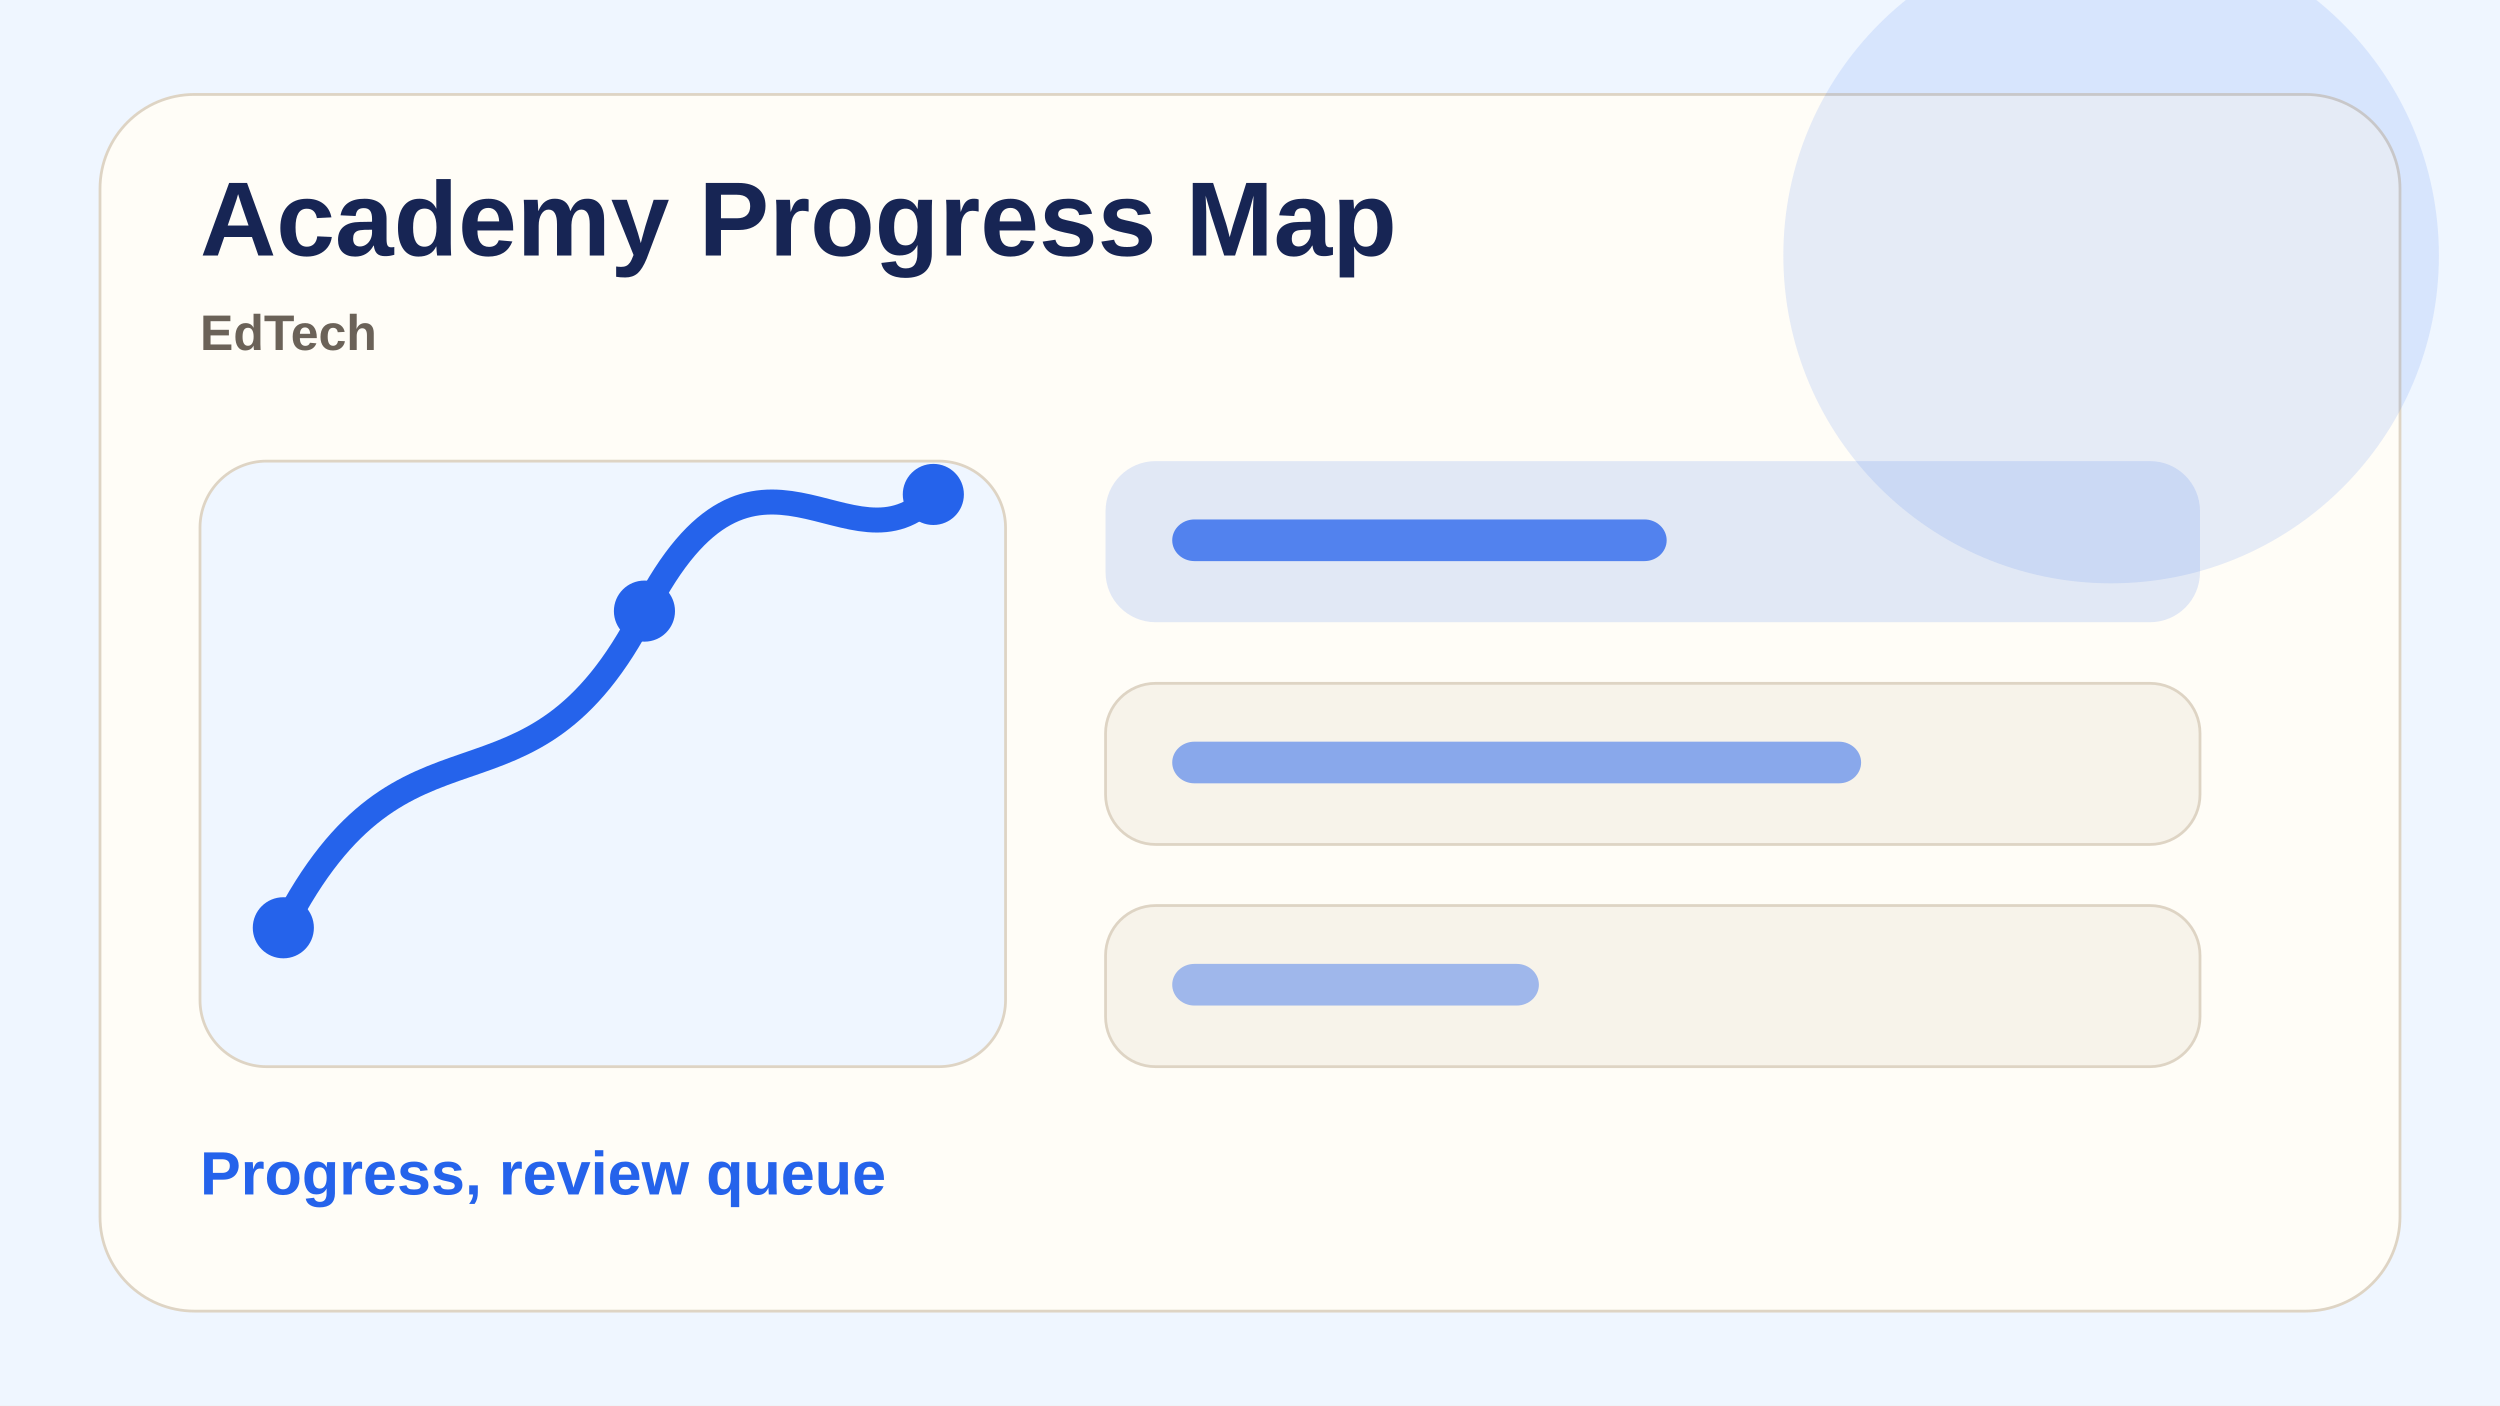
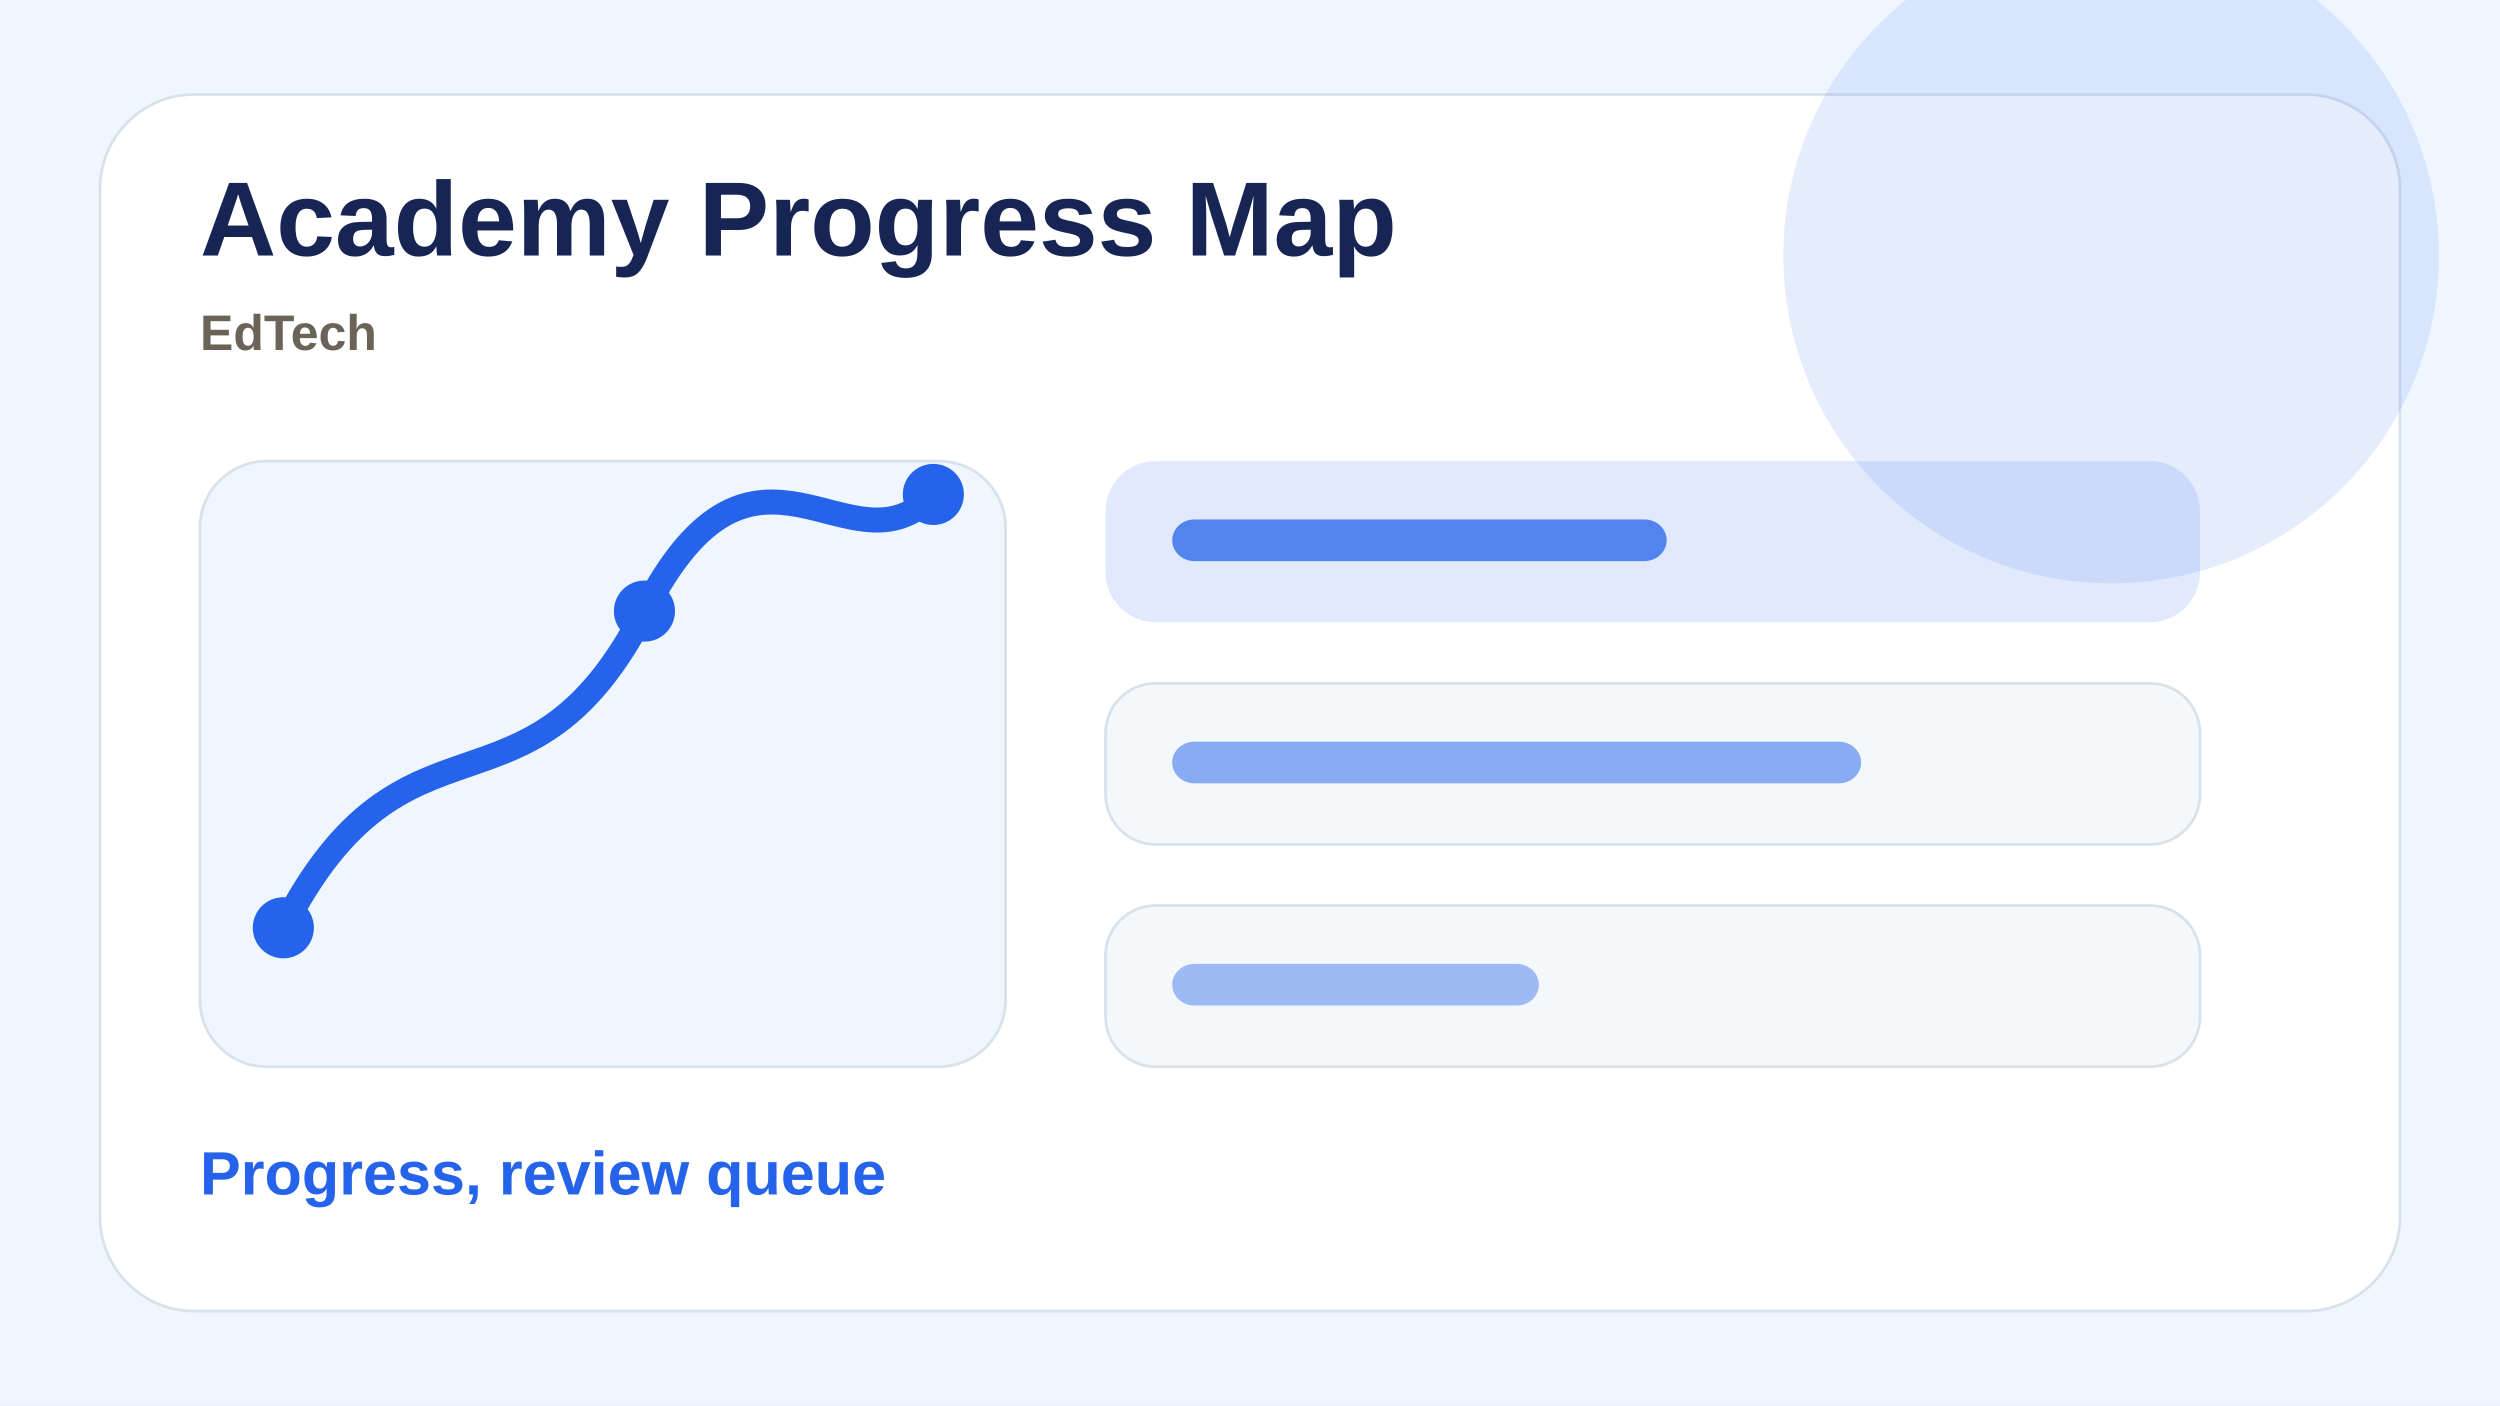
<svg xmlns="http://www.w3.org/2000/svg" width="900" height="506" viewBox="0 0 900 506">
  <rect width="900" height="506" fill="#eff6ff" />
-   <rect x="36" y="34" width="828" height="438" rx="34" fill="#fffdf7" stroke="#ded4c4" />
+   <rect x="36" y="34" width="828" height="438" rx="34" fill="#ffffff" stroke="#d8e2ea" />
  <circle cx="760" cy="92" r="118" fill="#2563eb" opacity=".12" />
  <text x="72" y="92" fill="#172554" font-family="Arial" font-size="38" font-weight="900">Academy Progress Map</text>
  <text x="72" y="126" fill="#6b6258" font-family="Arial" font-size="18" font-weight="700">EdTech</text>
-   <rect x="72" y="166" width="290" height="218" rx="24" fill="#eff6ff" stroke="#ded4c4" />
+   <rect x="72" y="166" width="290" height="218" rx="24" fill="#eff6ff" stroke="#d8e2ea" />
  <rect x="398" y="166" width="394" height="58" rx="18" fill="#2563eb" opacity=".14" />
  <rect x="422" y="187" width="178" height="15" rx="8" fill="#2563eb" opacity=".76" />
-   <rect x="398" y="246" width="394" height="58" rx="18" fill="#f7f3ea" stroke="#ded4c4" />
+   <rect x="398" y="246" width="394" height="58" rx="18" fill="#f4f8fb" stroke="#d8e2ea" />
  <rect x="422" y="267" width="248" height="15" rx="8" fill="#2563eb" opacity=".52" />
-   <rect x="398" y="326" width="394" height="58" rx="18" fill="#f7f3ea" stroke="#ded4c4" />
+   <rect x="398" y="326" width="394" height="58" rx="18" fill="#f4f8fb" stroke="#d8e2ea" />
  <rect x="422" y="347" width="132" height="15" rx="8" fill="#2563eb" opacity=".42" />
  <path d="M102 334 C146 248 190 302 232 220 C272 142 306 210 336 178" fill="none" stroke="#2563eb" stroke-width="9" stroke-linecap="round" />
  <circle cx="102" cy="334" r="11" fill="#2563eb" />
  <circle cx="232" cy="220" r="11" fill="#2563eb" />
  <circle cx="336" cy="178" r="11" fill="#2563eb" />
  <text x="72" y="430" fill="#2563eb" font-family="Arial" font-size="22" font-weight="900">Progress, review queue</text>
</svg>
